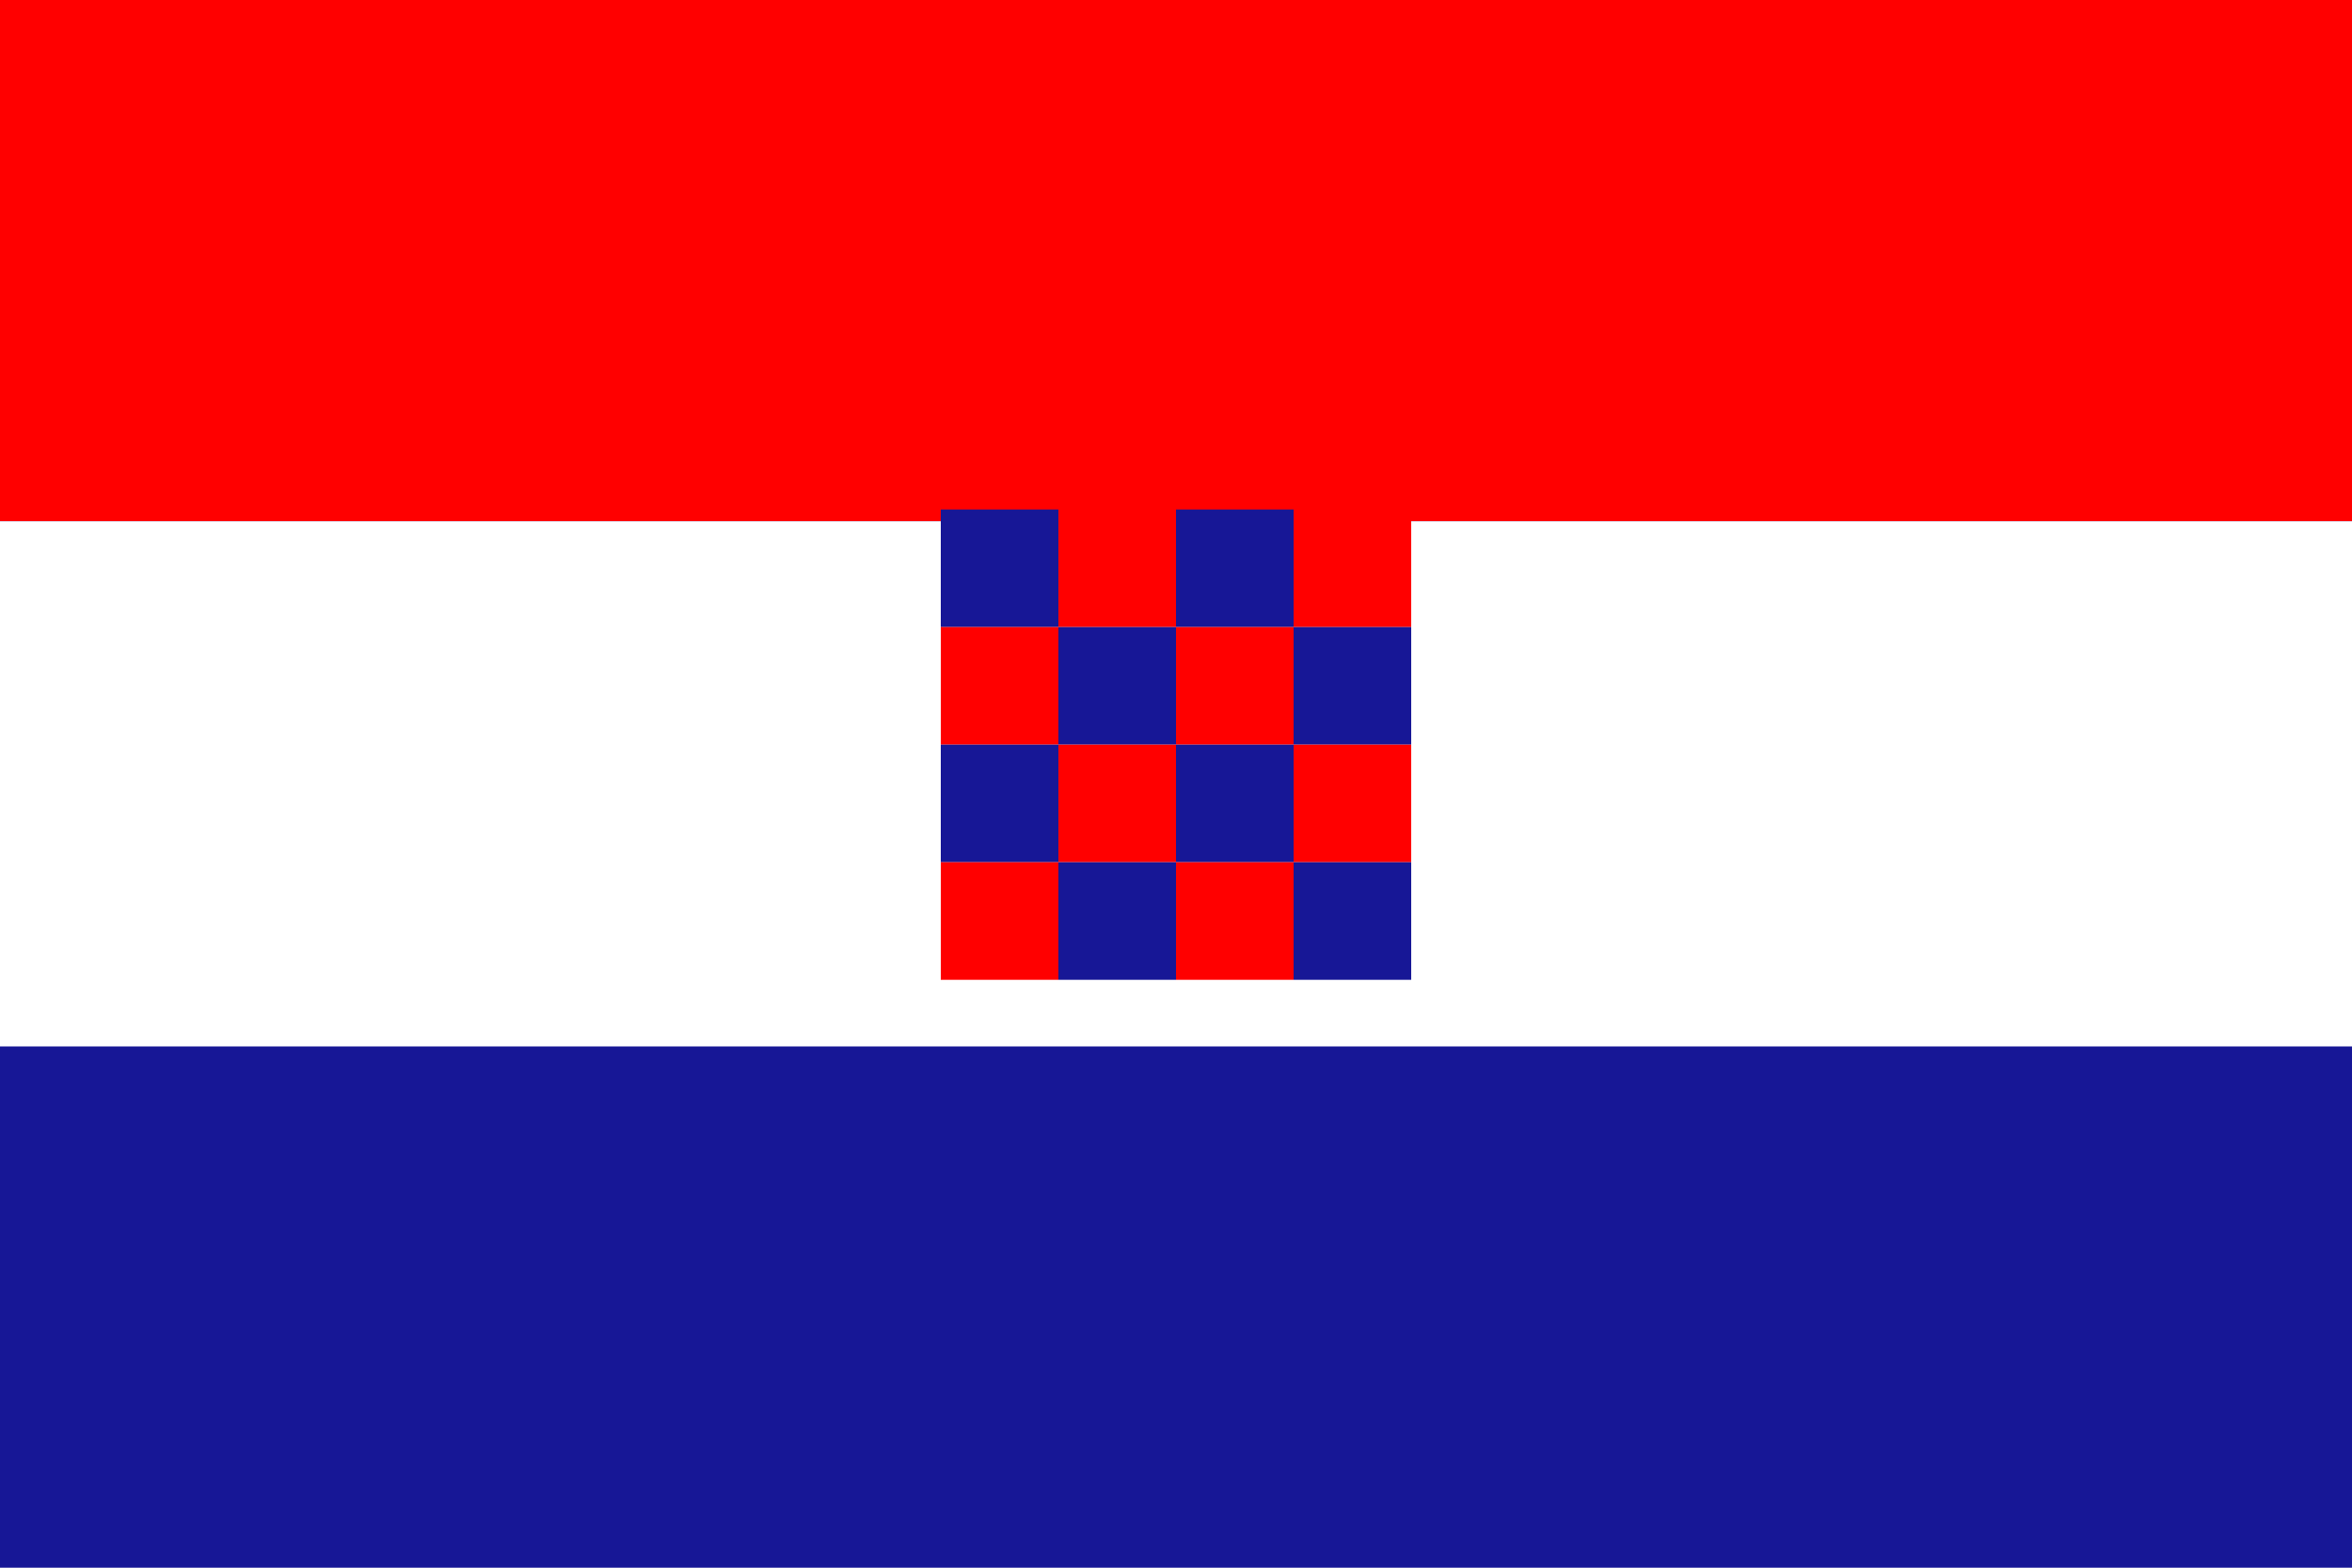
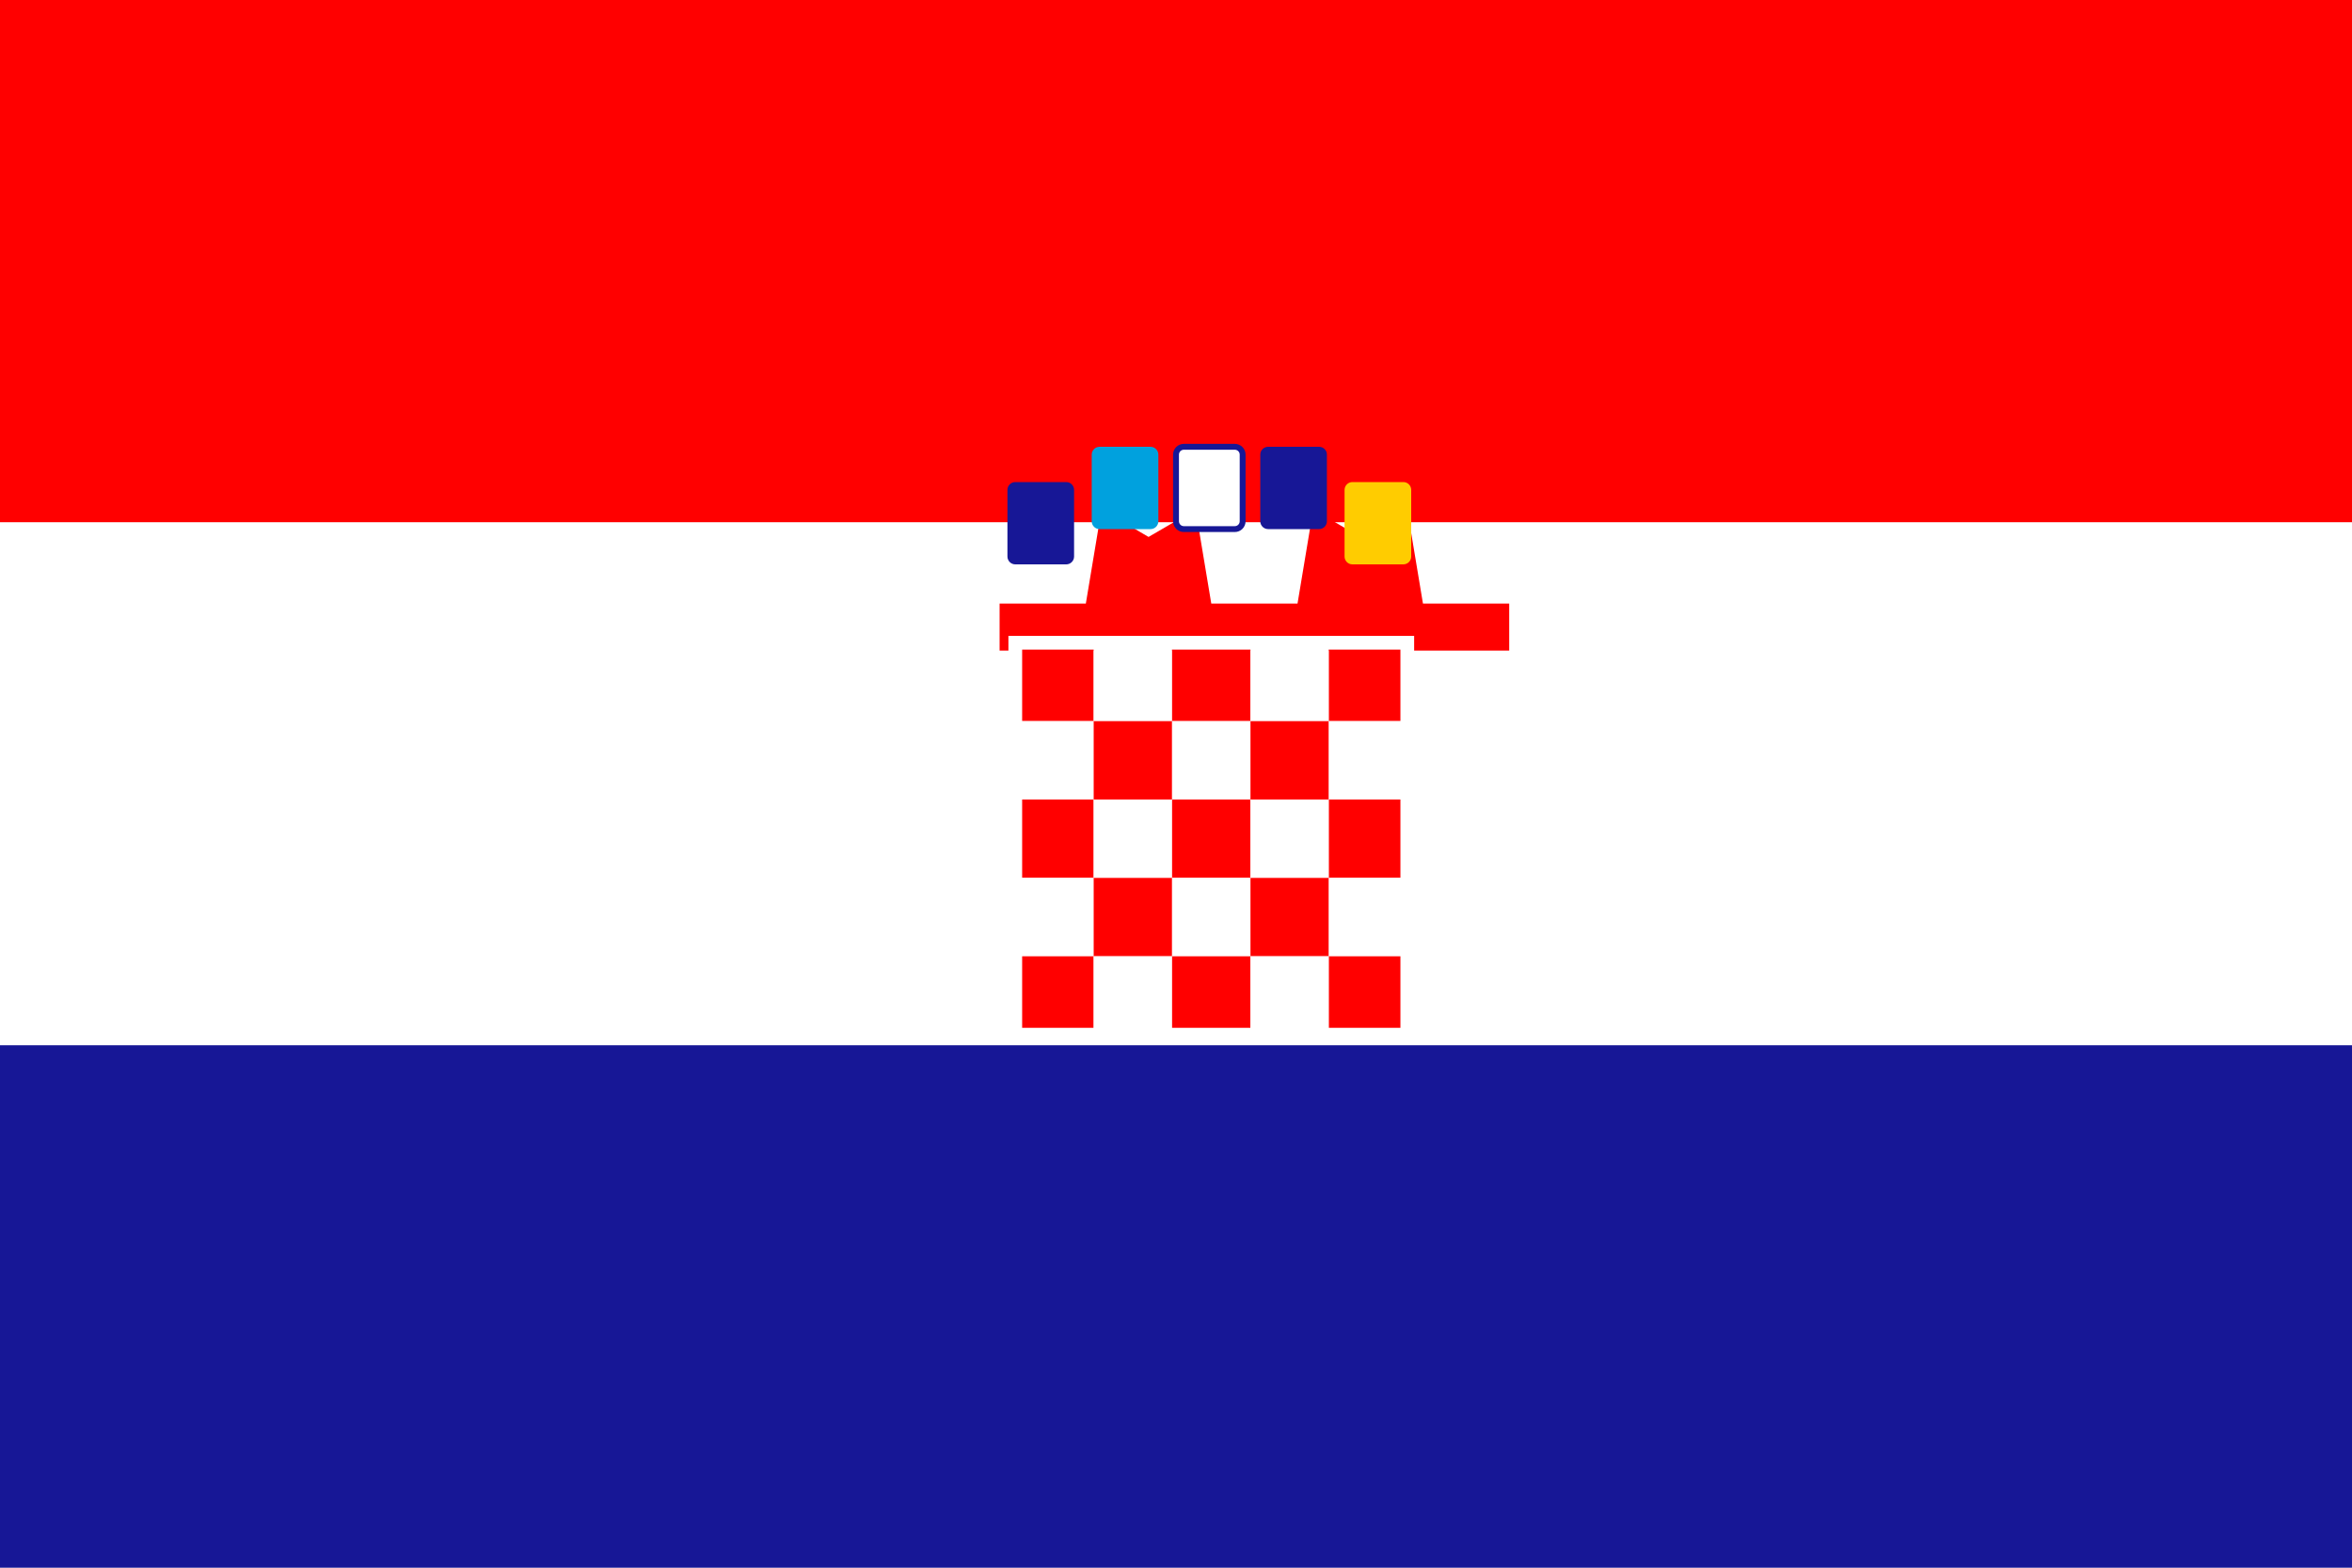
<svg xmlns="http://www.w3.org/2000/svg" viewBox="0 0 60 40">
-   <rect width="60" height="40" fill="#171796" />
-   <rect width="60" height="13.3" fill="#ff0000" />
-   <rect y="13.3" width="60" height="13.4" fill="#fff" />
-   <g transform="translate(24 13)">
-     <rect width="3" height="3" fill="#171796" />
-     <rect x="3" width="3" height="3" fill="#ff0000" />
-     <rect x="6" width="3" height="3" fill="#171796" />
-     <rect x="9" width="3" height="3" fill="#ff0000" />
-     <rect y="3" width="3" height="3" fill="#ff0000" />
-     <rect x="3" y="3" width="3" height="3" fill="#171796" />
-     <rect x="6" y="3" width="3" height="3" fill="#ff0000" />
-     <rect x="9" y="3" width="3" height="3" fill="#171796" />
-     <rect y="6" width="3" height="3" fill="#171796" />
-     <rect x="3" y="6" width="3" height="3" fill="#ff0000" />
-     <rect x="6" y="6" width="3" height="3" fill="#171796" />
-     <rect x="9" y="6" width="3" height="3" fill="#ff0000" />
-     <rect y="9" width="3" height="3" fill="#ff0000" />
-     <rect x="3" y="9" width="3" height="3" fill="#171796" />
-     <rect x="6" y="9" width="3" height="3" fill="#ff0000" />
-     <rect x="9" y="9" width="3" height="3" fill="#171796" />
+   <rect width="60" height="13.33" fill="#ff0000" />
+   <rect y="13.33" width="60" height="13.34" fill="#fff" />
+   <rect y="26.67" width="60" height="13.33" fill="#171796" />
+   <g transform="translate(24.5 11.2)">
+     <path d="M1 4.2h2.2l.4-2.4 1.2.7 1.2-.7.4 2.4H8.6l.4-2.4 1.2.7 1.2-.7.4 2.4h2.2V5.4H1z" fill="#ff0000" />
+     <rect x="1.2" y="1.1" width="1.7" height="2.1" rx="0.2" fill="#171796" />
+     <rect x="3.35" y="0.2" width="1.7" height="2.1" rx="0.2" fill="#00a1de" />
+     <rect x="5.5" y="0.2" width="1.7" height="2.1" rx="0.2" fill="#fff" stroke="#171796" stroke-width="0.15" />
+     <rect x="7.65" y="0.2" width="1.7" height="2.1" rx="0.2" fill="#171796" />
+     <rect x="9.8" y="1.1" width="1.7" height="2.1" rx="0.2" fill="#ffcc00" />
+     <g transform="translate(1.4 5.2)">
+       <rect width="2" height="2" fill="#ff0000" />
+       <rect x="2" width="2" height="2" fill="#fff" />
+       <rect x="4" width="2" height="2" fill="#ff0000" />
+       <rect x="6" width="2" height="2" fill="#fff" />
+       <rect x="8" width="2" height="2" fill="#ff0000" />
+       <rect y="2" width="2" height="2" fill="#fff" />
+       <rect x="2" y="2" width="2" height="2" fill="#ff0000" />
+       <rect x="4" y="2" width="2" height="2" fill="#fff" />
+       <rect x="6" y="2" width="2" height="2" fill="#ff0000" />
+       <rect x="8" y="2" width="2" height="2" fill="#fff" />
+       <rect y="4" width="2" height="2" fill="#ff0000" />
+       <rect x="2" y="4" width="2" height="2" fill="#fff" />
+       <rect x="4" y="4" width="2" height="2" fill="#ff0000" />
+       <rect x="6" y="4" width="2" height="2" fill="#fff" />
+       <rect x="8" y="4" width="2" height="2" fill="#ff0000" />
+       <rect y="6" width="2" height="2" fill="#fff" />
+       <rect x="2" y="6" width="2" height="2" fill="#ff0000" />
+       <rect x="4" y="6" width="2" height="2" fill="#fff" />
+       <rect x="6" y="6" width="2" height="2" fill="#ff0000" />
+       <rect x="8" y="6" width="2" height="2" fill="#fff" />
+       <rect y="8" width="2" height="2" fill="#ff0000" />
+       <rect x="2" y="8" width="2" height="2" fill="#fff" />
+       <rect x="4" y="8" width="2" height="2" fill="#ff0000" />
+       <rect x="6" y="8" width="2" height="2" fill="#fff" />
+       <rect x="8" y="8" width="2" height="2" fill="#ff0000" />
+       <rect width="10" height="10" fill="none" stroke="#fff" stroke-width="0.35" />
+     </g>
  </g>
</svg>
